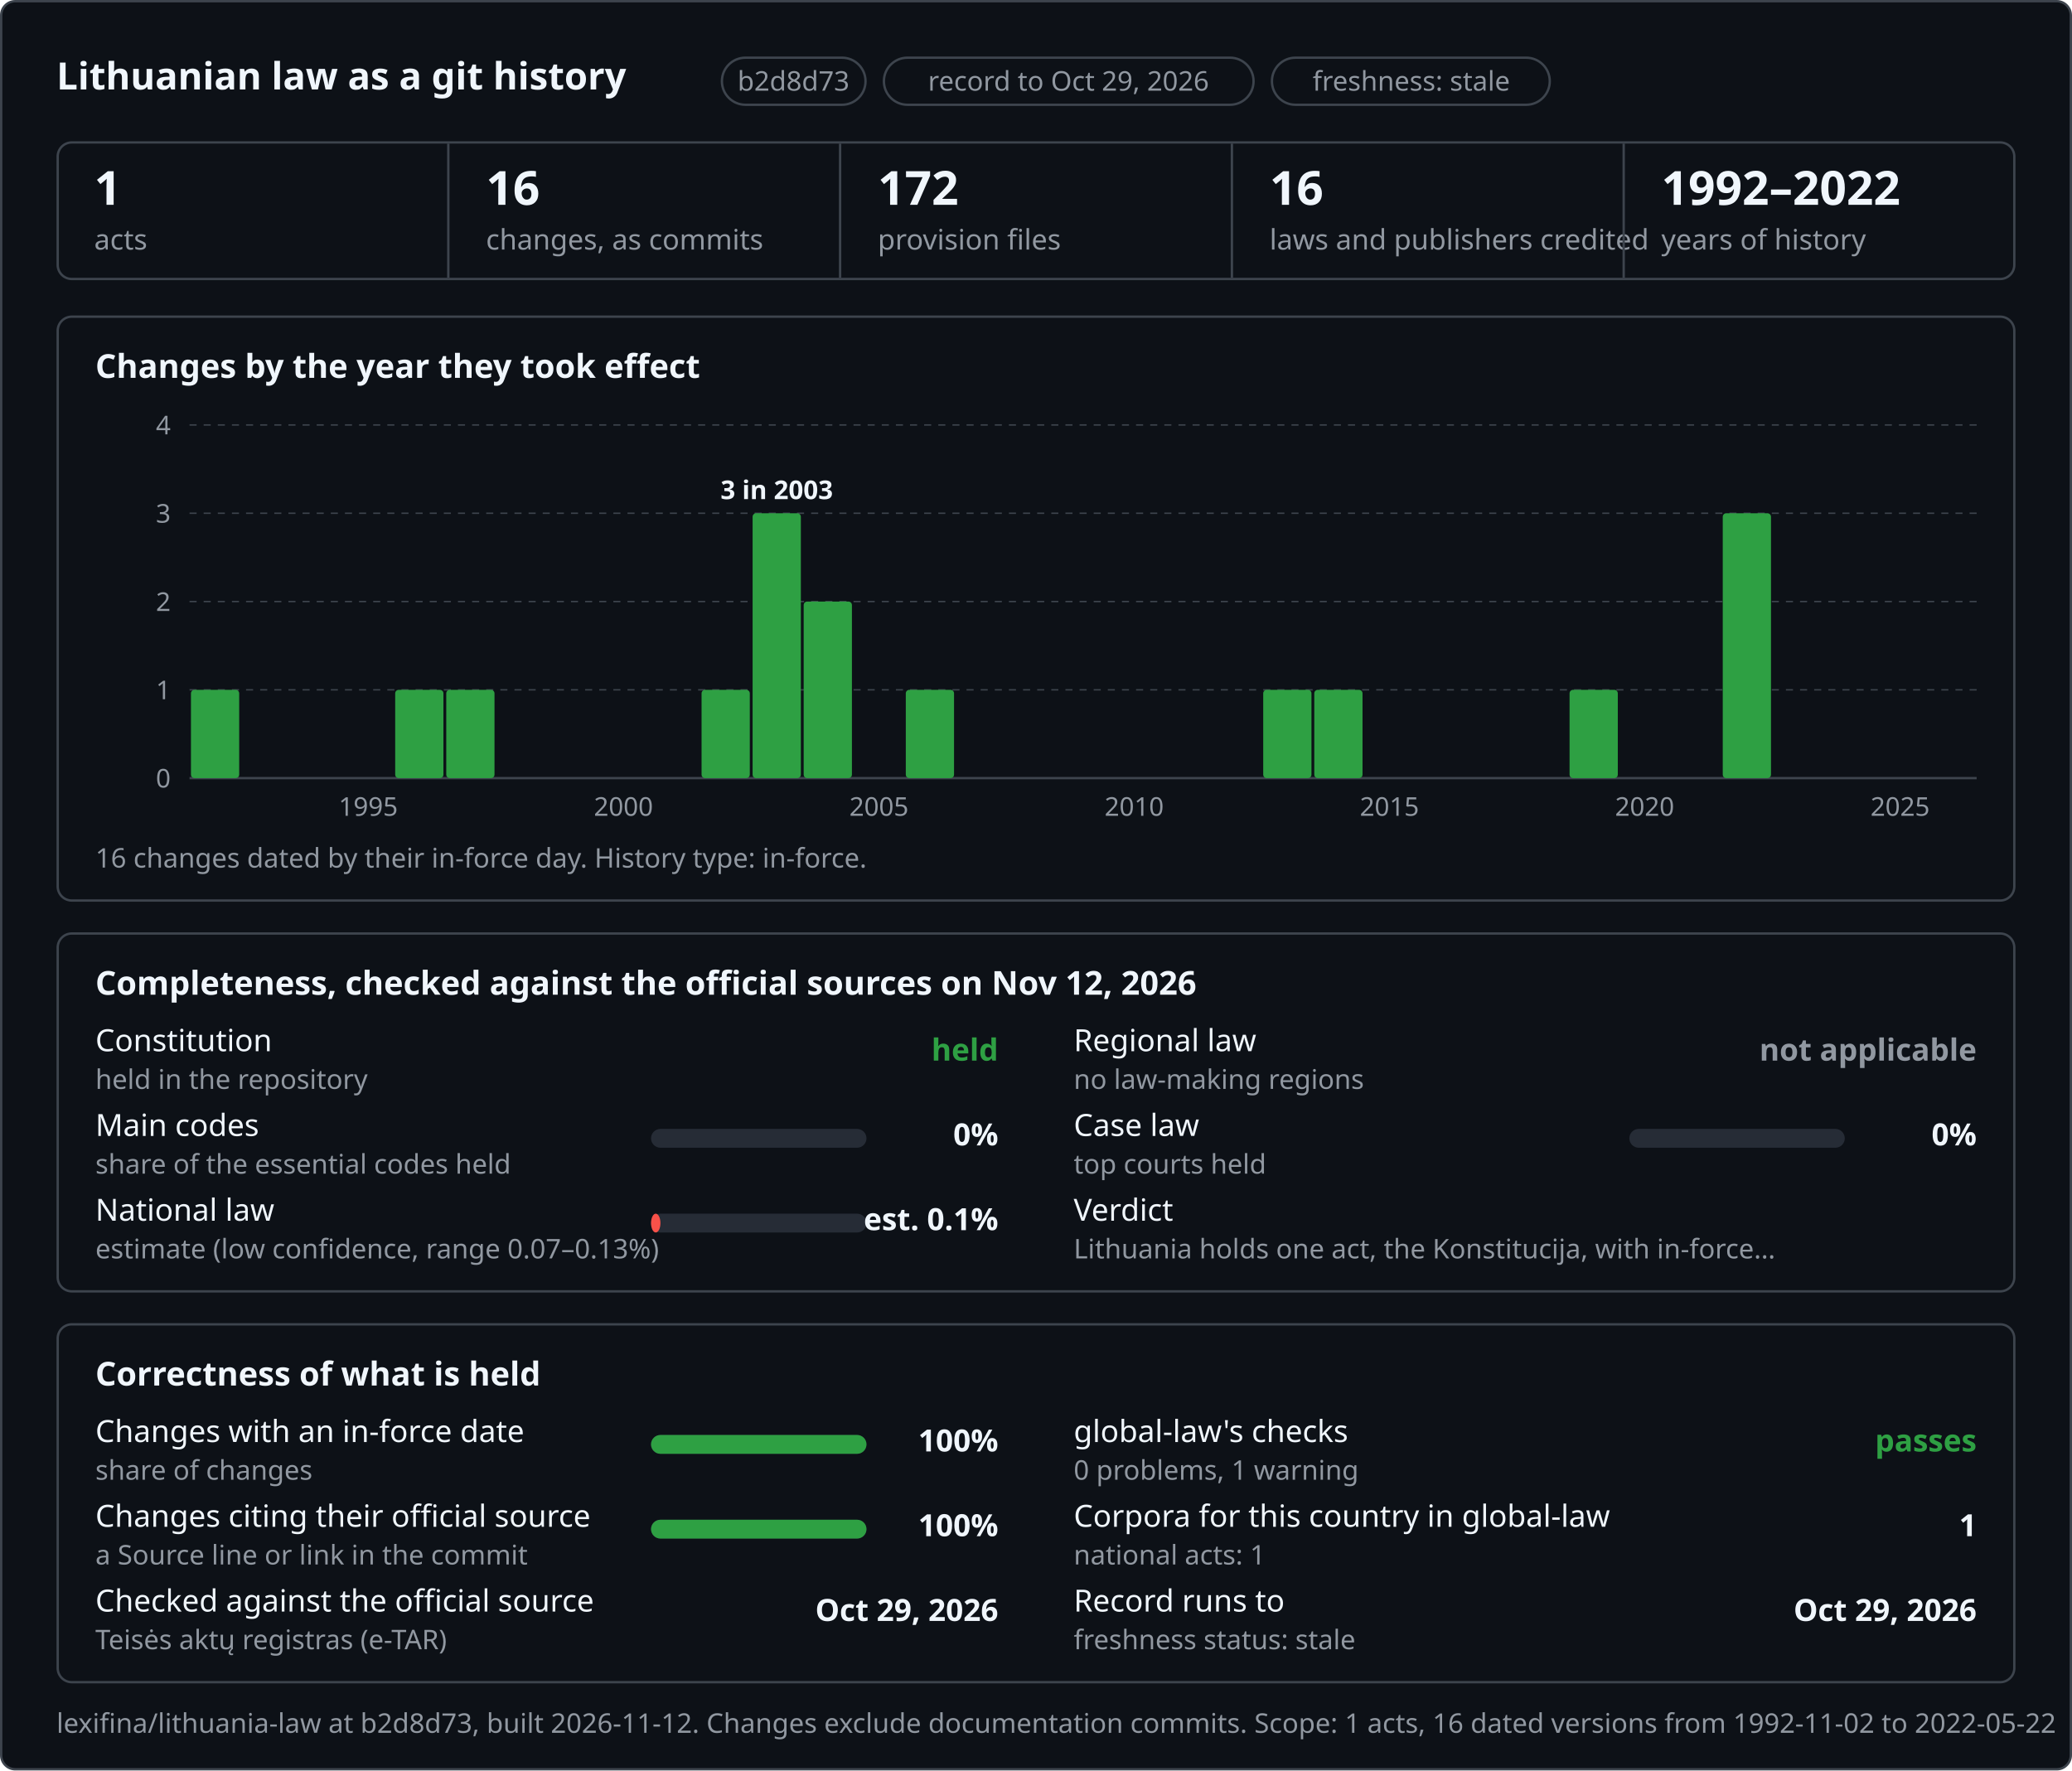
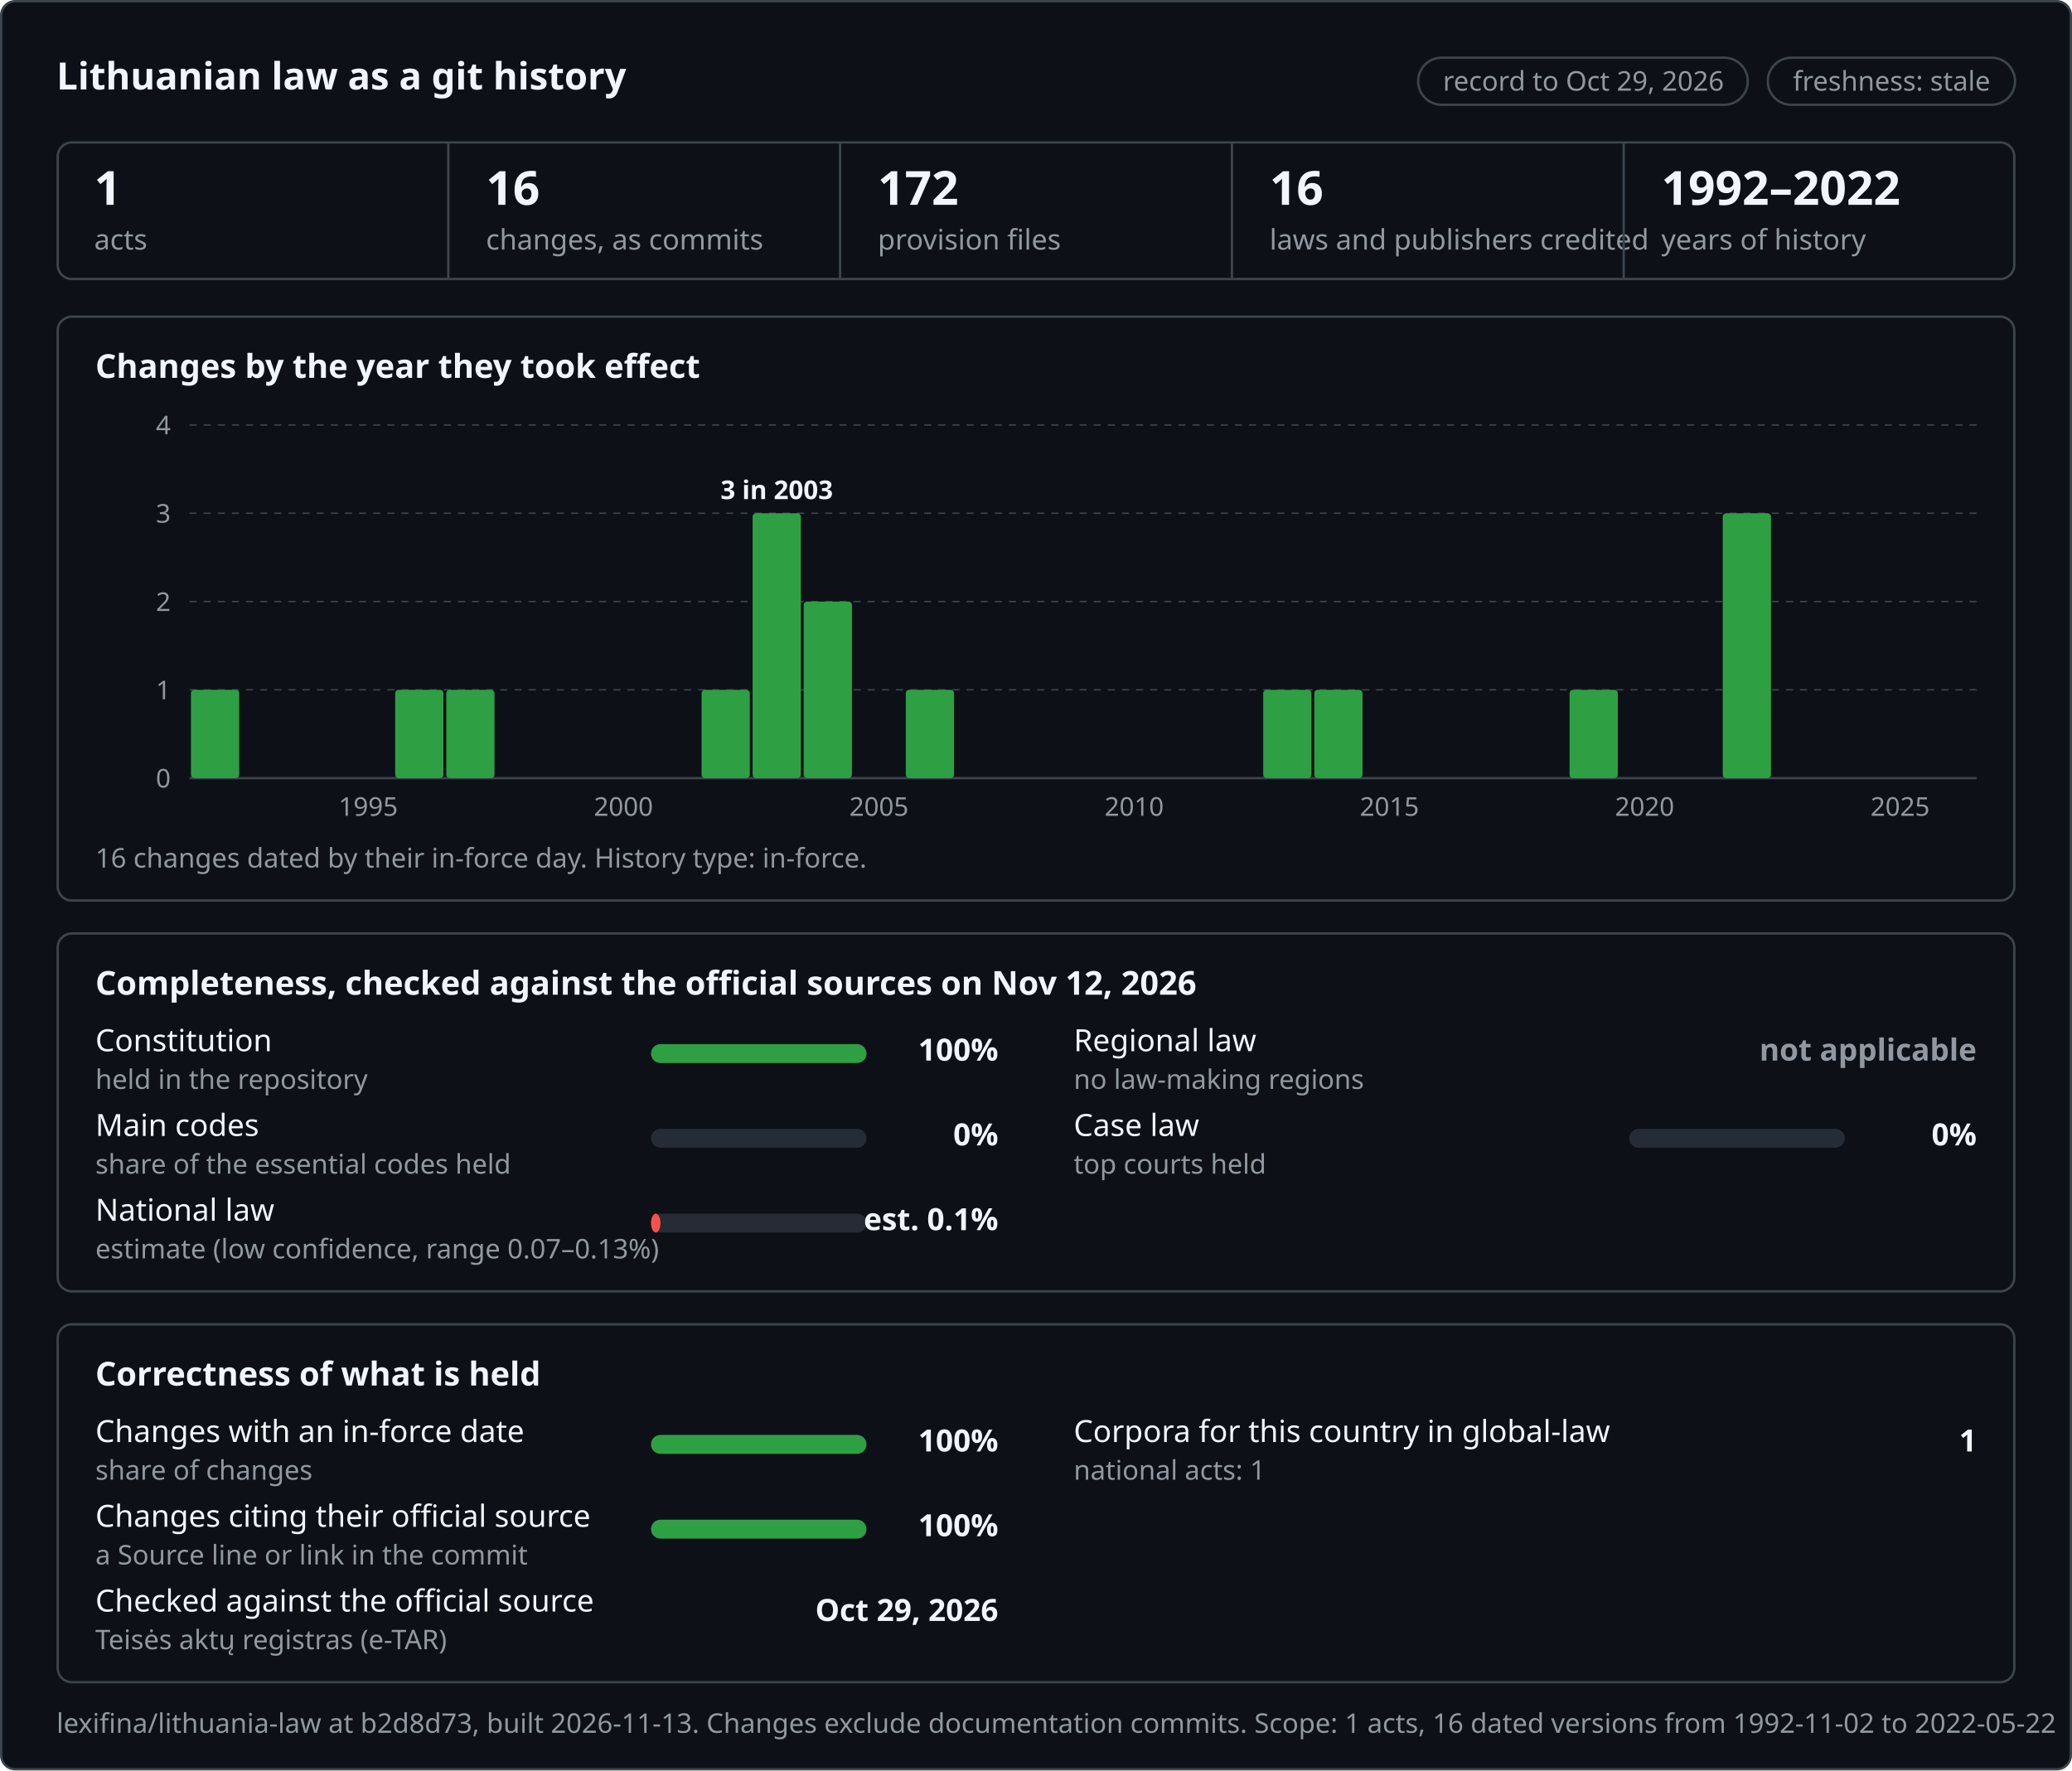
<svg xmlns="http://www.w3.org/2000/svg" width="880" height="752" viewBox="0 0 880 752" font-family="-apple-system,BlinkMacSystemFont,Segoe UI,Noto Sans,Helvetica,Arial,sans-serif">
  <rect x="0.5" y="0.5" width="879" height="751" rx="6" fill="#0d1117" stroke="#3d444d" />
  <text x="24" y="38" font-size="16" font-weight="600" fill="#f0f6fc">Lithuanian law as a git history</text>
-   <rect x="306.6" y="24.5" width="61" height="20" rx="10" fill="none" stroke="#3d444d" />
-   <text x="337.0" y="38.5" font-size="11.5" font-weight="500" text-anchor="middle" fill="#9198a1">b2d8d73</text>
-   <rect x="375.4" y="24.5" width="157" height="20" rx="10" fill="none" stroke="#3d444d" />
-   <text x="453.8" y="38.5" font-size="11.5" font-weight="500" text-anchor="middle" fill="#9198a1">record to Oct 29, 2026</text>
-   <rect x="540.2" y="24.5" width="118" height="20" rx="10" fill="none" stroke="#3d444d" />
-   <text x="599.4" y="38.5" font-size="11.5" font-weight="500" text-anchor="middle" fill="#9198a1">freshness: stale</text>
+   <rect x="602.3" y="24.5" width="140" height="20" rx="10" fill="none" stroke="#3d444d" />
+   <text x="672.5" y="38.5" font-size="11.5" font-weight="500" text-anchor="middle" fill="#9198a1">record to Oct 29, 2026</text>
+   <rect x="750.8" y="24.5" width="105" height="20" rx="10" fill="none" stroke="#3d444d" />
+   <text x="803.4" y="38.5" font-size="11.5" font-weight="500" text-anchor="middle" fill="#9198a1">freshness: stale</text>
  <rect x="24.5" y="60.5" width="831" height="58" rx="6" fill="#0d1117" stroke="#3d444d" />
  <text x="40.0" y="87" font-size="20" font-weight="600" fill="#f0f6fc">1</text>
  <text x="40.0" y="106" font-size="12" fill="#9198a1">acts</text>
  <line x1="190.4" y1="61" x2="190.4" y2="118" stroke="#3d444d" />
  <text x="206.4" y="87" font-size="20" font-weight="600" fill="#f0f6fc">16</text>
  <text x="206.4" y="106" font-size="12" fill="#9198a1">changes, as commits</text>
  <line x1="356.8" y1="61" x2="356.8" y2="118" stroke="#3d444d" />
  <text x="372.8" y="87" font-size="20" font-weight="600" fill="#f0f6fc">172</text>
  <text x="372.8" y="106" font-size="12" fill="#9198a1">provision files</text>
  <line x1="523.2" y1="61" x2="523.2" y2="118" stroke="#3d444d" />
  <text x="539.2" y="87" font-size="20" font-weight="600" fill="#f0f6fc">16</text>
-   <text x="539.2" y="106" font-size="12" fill="#9198a1">laws and publishers credited</text>
+   <text x="539.2" y="106" font-size="12" fill="#9198a1" textLength="142" lengthAdjust="spacingAndGlyphs">laws and publishers credited</text>
  <line x1="689.6" y1="61" x2="689.6" y2="118" stroke="#3d444d" />
  <text x="705.6" y="87" font-size="20" font-weight="600" fill="#f0f6fc">1992–2022</text>
  <text x="705.6" y="106" font-size="12" fill="#9198a1">years of history</text>
  <rect x="24.5" y="134.5" width="831" height="248" rx="6" fill="#0d1117" stroke="#3d444d" />
  <text x="40.5" y="160.5" font-size="14" font-weight="600" fill="#f0f6fc">Changes by the year they took effect</text>
  <line x1="80.5" y1="330.5" x2="839.5" y2="330.5" stroke="#3d444d" stroke-width="1" />
  <text x="72.5" y="334.5" font-size="11" text-anchor="end" fill="#9198a1">0</text>
  <line x1="80.5" y1="293.0" x2="839.5" y2="293.0" stroke="#3d444d" stroke-width="0.6" stroke-dasharray="3 3" />
  <text x="72.5" y="297.0" font-size="11" text-anchor="end" fill="#9198a1">1</text>
  <line x1="80.5" y1="255.5" x2="839.5" y2="255.5" stroke="#3d444d" stroke-width="0.6" stroke-dasharray="3 3" />
  <text x="72.5" y="259.5" font-size="11" text-anchor="end" fill="#9198a1">2</text>
  <line x1="80.5" y1="218.0" x2="839.5" y2="218.0" stroke="#3d444d" stroke-width="0.6" stroke-dasharray="3 3" />
  <text x="72.5" y="222.0" font-size="11" text-anchor="end" fill="#9198a1">3</text>
  <line x1="80.5" y1="180.5" x2="839.5" y2="180.5" stroke="#3d444d" stroke-width="0.6" stroke-dasharray="3 3" />
  <text x="72.5" y="184.5" font-size="11" text-anchor="end" fill="#9198a1">4</text>
  <rect x="81.10" y="293.0" width="20.49" height="37.5" rx="1.5" fill="#2ea043" />
  <text x="156.4" y="346.5" font-size="11" text-anchor="middle" fill="#9198a1">1995</text>
  <rect x="167.84" y="293.0" width="20.49" height="37.5" rx="1.5" fill="#2ea043" />
  <rect x="189.53" y="293.0" width="20.49" height="37.5" rx="1.5" fill="#2ea043" />
  <text x="264.8" y="346.5" font-size="11" text-anchor="middle" fill="#9198a1">2000</text>
  <rect x="297.96" y="293.0" width="20.49" height="37.5" rx="1.5" fill="#2ea043" />
  <rect x="319.64" y="218.0" width="20.49" height="112.5" rx="1.5" fill="#2ea043" />
  <text x="329.9" y="212.0" font-size="11" font-weight="600" text-anchor="middle" fill="#f0f6fc">3 in 2003</text>
  <rect x="341.33" y="255.5" width="20.49" height="75.0" rx="1.5" fill="#2ea043" />
  <text x="373.3" y="346.5" font-size="11" text-anchor="middle" fill="#9198a1">2005</text>
  <rect x="384.70" y="293.0" width="20.49" height="37.5" rx="1.5" fill="#2ea043" />
  <text x="481.7" y="346.5" font-size="11" text-anchor="middle" fill="#9198a1">2010</text>
  <rect x="536.50" y="293.0" width="20.49" height="37.5" rx="1.5" fill="#2ea043" />
  <rect x="558.19" y="293.0" width="20.49" height="37.5" rx="1.5" fill="#2ea043" />
  <text x="590.1" y="346.5" font-size="11" text-anchor="middle" fill="#9198a1">2015</text>
  <rect x="666.61" y="293.0" width="20.49" height="37.5" rx="1.5" fill="#2ea043" />
  <text x="698.5" y="346.5" font-size="11" text-anchor="middle" fill="#9198a1">2020</text>
  <rect x="731.67" y="218.0" width="20.49" height="112.5" rx="1.5" fill="#2ea043" />
  <text x="807.0" y="346.5" font-size="11" text-anchor="middle" fill="#9198a1">2025</text>
  <text x="40.5" y="368.5" font-size="11.5" fill="#9198a1">16 changes dated by their in-force day. History type: in-force.</text>
  <rect x="24.5" y="396.5" width="831" height="152" rx="6" fill="#0d1117" stroke="#3d444d" />
  <text x="40.5" y="422.5" font-size="14" font-weight="600" fill="#f0f6fc">Completeness, checked against the official sources on Nov 12, 2026</text>
  <text x="40.5" y="446.5" font-size="13" fill="#f0f6fc">Constitution</text>
  <text x="40.5" y="462.5" font-size="11.5" fill="#9198a1">held in the repository</text>
-   <text x="424.0" y="450.5" font-size="13" font-weight="600" text-anchor="end" fill="#2ea043">held</text>
+   <g>
+     <rect x="276.5" y="443.5" width="91.5" height="8" rx="4" fill="#262c36" />
+     <rect x="276.5" y="443.5" width="91.5" height="8" rx="4" fill="#2ea043" />
+   </g>
+   <text x="424.0" y="450.5" font-size="13" font-weight="600" text-anchor="end" fill="#f0f6fc">100%</text>
  <text x="40.5" y="482.5" font-size="13" fill="#f0f6fc">Main codes</text>
  <text x="40.5" y="498.5" font-size="11.5" fill="#9198a1">share of the essential codes held</text>
  <g>
    <rect x="276.5" y="479.5" width="91.5" height="8" rx="4" fill="#262c36" />
  </g>
  <text x="424.0" y="486.5" font-size="13" font-weight="600" text-anchor="end" fill="#f0f6fc">0%</text>
  <text x="40.5" y="518.5" font-size="13" fill="#f0f6fc">National law</text>
  <text x="40.5" y="534.5" font-size="11.5" fill="#9198a1">estimate (low confidence, range 0.07–0.13%)</text>
  <g>
    <rect x="276.5" y="515.5" width="91.5" height="8" rx="4" fill="#262c36" />
    <rect x="276.5" y="515.5" width="4.0" height="8" rx="4" fill="#f85149" />
  </g>
  <text x="424.0" y="522.5" font-size="13" font-weight="600" text-anchor="end" fill="#f0f6fc">est. 0.1%</text>
  <text x="456.0" y="446.5" font-size="13" fill="#f0f6fc">Regional law</text>
  <text x="456.0" y="462.5" font-size="11.5" fill="#9198a1">no law-making regions</text>
  <text x="839.5" y="450.5" font-size="13" font-weight="600" text-anchor="end" fill="#9198a1">not applicable</text>
  <text x="456.0" y="482.5" font-size="13" fill="#f0f6fc">Case law</text>
  <text x="456.0" y="498.5" font-size="11.5" fill="#9198a1">top courts held</text>
  <g>
    <rect x="692.0" y="479.5" width="91.5" height="8" rx="4" fill="#262c36" />
  </g>
  <text x="839.5" y="486.5" font-size="13" font-weight="600" text-anchor="end" fill="#f0f6fc">0%</text>
-   <text x="456.0" y="518.5" font-size="13" fill="#f0f6fc">Verdict</text>
-   <text x="456.0" y="534.5" font-size="11.5" fill="#9198a1">Lithuania holds one act, the Konstitucija, with in-force…</text>
-   <text x="839.5" y="522.5" font-size="13" font-weight="600" text-anchor="end" fill="#9198a1" />
  <rect x="24.5" y="562.5" width="831" height="152" rx="6" fill="#0d1117" stroke="#3d444d" />
  <text x="40.5" y="588.5" font-size="14" font-weight="600" fill="#f0f6fc">Correctness of what is held</text>
  <text x="40.5" y="612.5" font-size="13" fill="#f0f6fc">Changes with an in-force date</text>
  <text x="40.5" y="628.5" font-size="11.5" fill="#9198a1">share of changes</text>
  <g>
    <rect x="276.5" y="609.5" width="91.5" height="8" rx="4" fill="#262c36" />
    <rect x="276.5" y="609.5" width="91.5" height="8" rx="4" fill="#2ea043" />
  </g>
  <text x="424.0" y="616.5" font-size="13" font-weight="600" text-anchor="end" fill="#f0f6fc">100%</text>
  <text x="40.5" y="648.5" font-size="13" fill="#f0f6fc">Changes citing their official source</text>
  <text x="40.5" y="664.5" font-size="11.5" fill="#9198a1">a Source line or link in the commit</text>
  <g>
    <rect x="276.5" y="645.5" width="91.5" height="8" rx="4" fill="#262c36" />
    <rect x="276.5" y="645.5" width="91.5" height="8" rx="4" fill="#2ea043" />
  </g>
  <text x="424.0" y="652.5" font-size="13" font-weight="600" text-anchor="end" fill="#f0f6fc">100%</text>
  <text x="40.5" y="684.5" font-size="13" fill="#f0f6fc">Checked against the official source</text>
  <text x="40.5" y="700.5" font-size="11.5" fill="#9198a1">Teisės aktų registras (e-TAR)</text>
  <text x="424.0" y="688.5" font-size="13" font-weight="600" text-anchor="end" fill="#f0f6fc">Oct 29, 2026</text>
-   <text x="456.0" y="612.5" font-size="13" fill="#f0f6fc">global-law's checks</text>
-   <text x="456.0" y="628.5" font-size="11.5" fill="#9198a1">0 problems, 1 warning</text>
-   <text x="839.5" y="616.5" font-size="13" font-weight="600" text-anchor="end" fill="#2ea043">passes</text>
-   <text x="456.0" y="648.5" font-size="13" fill="#f0f6fc">Corpora for this country in global-law</text>
-   <text x="456.0" y="664.5" font-size="11.5" fill="#9198a1">national acts: 1</text>
-   <text x="839.5" y="652.5" font-size="13" font-weight="600" text-anchor="end" fill="#f0f6fc">1</text>
-   <text x="456.0" y="684.5" font-size="13" fill="#f0f6fc">Record runs to</text>
-   <text x="456.0" y="700.5" font-size="11.5" fill="#9198a1">freshness status: stale</text>
-   <text x="839.5" y="688.5" font-size="13" font-weight="600" text-anchor="end" fill="#f0f6fc">Oct 29, 2026</text>
-   <text x="24" y="736" font-size="11.5" fill="#9198a1">lexifina/lithuania-law at b2d8d73, built 2026-11-12. Changes exclude documentation commits. Scope: 1 acts, 16 dated versions from 1992-11-02 to 2022-05-22</text>
+   <text x="456.0" y="612.5" font-size="13" fill="#f0f6fc">Corpora for this country in global-law</text>
+   <text x="456.0" y="628.5" font-size="11.5" fill="#9198a1">national acts: 1</text>
+   <text x="839.5" y="616.5" font-size="13" font-weight="600" text-anchor="end" fill="#f0f6fc">1</text>
+   <text x="24" y="736" font-size="11.5" fill="#9198a1">lexifina/lithuania-law at b2d8d73, built 2026-11-13. Changes exclude documentation commits. Scope: 1 acts, 16 dated versions from 1992-11-02 to 2022-05-22</text>
</svg>
